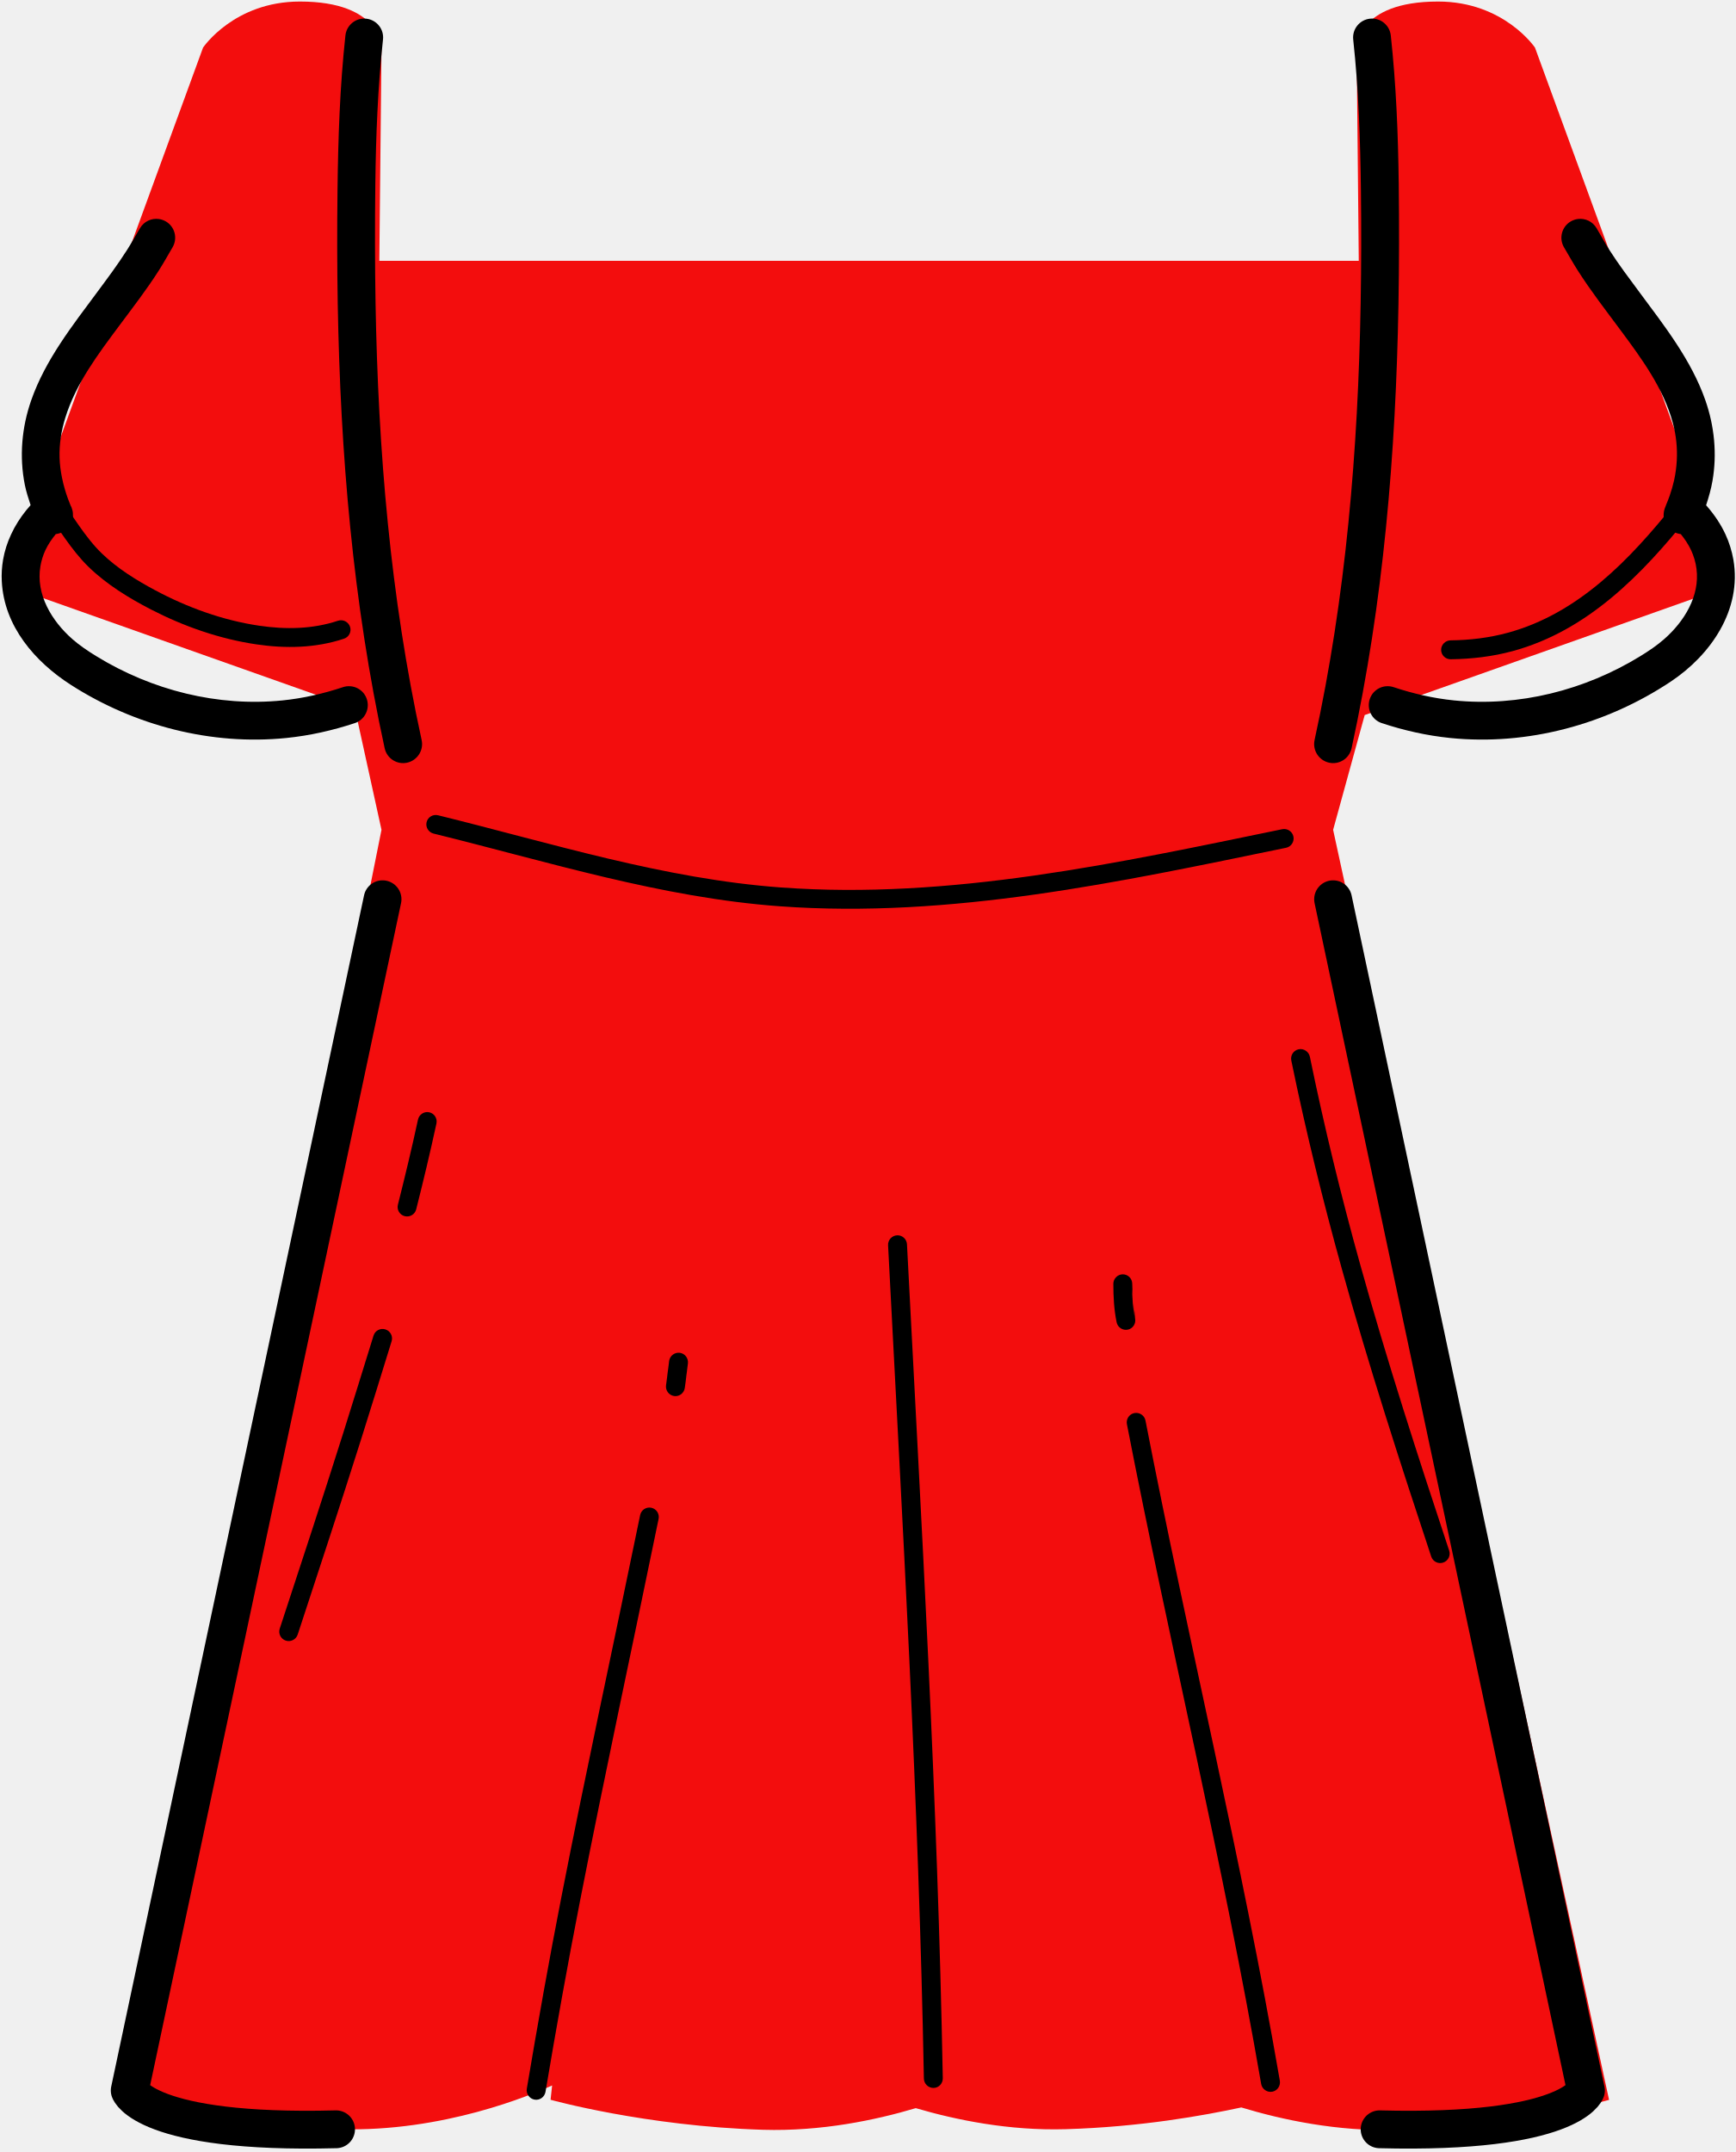
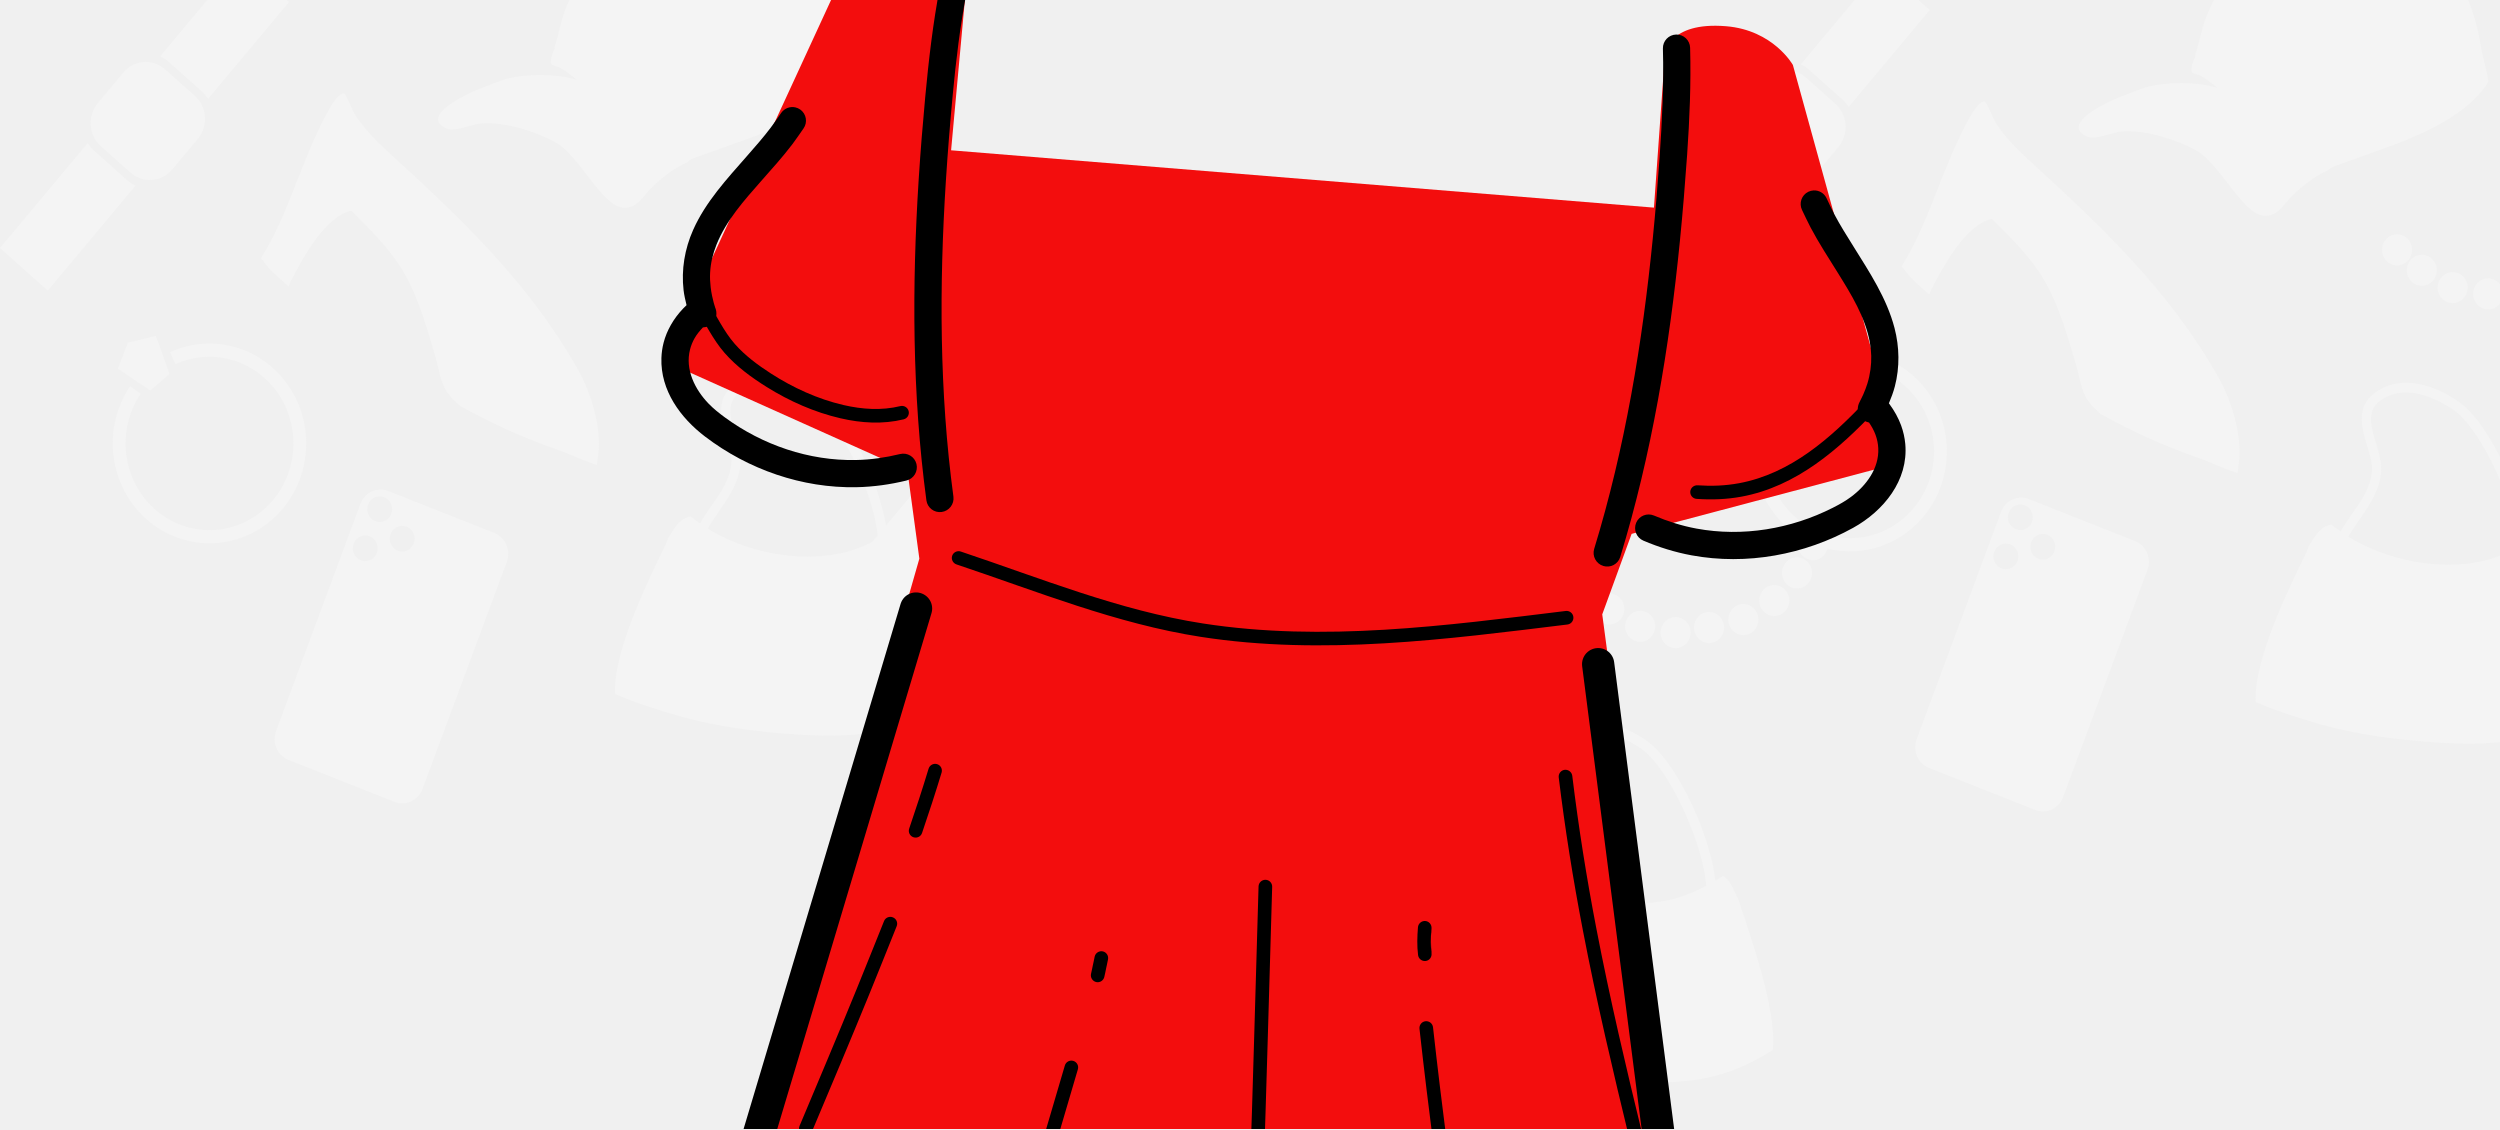
- <svg xmlns="http://www.w3.org/2000/svg" width="459" height="569" viewBox="0 0 459 569" fill="none">
-   <path d="M79.312 0.406C61.872 0.406 53.692 12.594 53.692 12.594L1.722 154.719L54.652 173.465L93.842 187.344L100.882 219.406L33.692 555.062C33.692 555.062 58.802 562.082 89.912 562.969C117.302 563.75 140.572 553.878 146.002 551.406L145.592 555.188C145.592 555.188 170.712 562.199 201.812 563.125C217.152 563.581 231.492 560.586 242.162 557.406C252.752 560.511 266.802 563.415 281.812 562.969C301.692 562.377 318.262 559.369 328.252 557.219C338.972 560.469 353.632 563.622 369.282 563.156C400.392 562.231 425.502 555.219 425.502 555.219L352.532 219.406L360.882 189.062L457.882 154.719L405.912 12.594C405.912 12.594 397.722 0.406 380.282 0.406C358.742 0.406 358.752 12.594 358.752 12.594L359.312 68.969H100.312L100.882 12.594C100.882 12.594 100.852 0.406 79.312 0.406Z" fill="#F30D0D" />
-   <path d="M299.972 373.625C298.612 373.888 297.742 375.207 298.002 376.562C309.312 434.823 323.402 492.5 333.502 551C333.732 552.361 335.052 553.297 336.412 553.062C337.772 552.828 338.672 551.517 338.442 550.156C328.342 491.622 314.232 433.889 302.912 375.594C302.642 374.238 301.322 373.362 299.972 373.625Z" fill="black" />
-   <path d="M237.222 326.625C235.842 326.696 234.772 327.871 234.842 329.25C238.632 402.675 242.962 476.071 244.312 549.594C244.342 550.974 245.492 552.088 246.882 552.062C248.262 552.037 249.342 550.881 249.312 549.5C247.962 475.922 243.632 402.481 239.842 329C239.772 327.621 238.602 326.554 237.222 326.625Z" fill="black" />
-   <path d="M172.222 398.656C170.872 398.379 169.562 399.241 169.282 400.594C162.382 434.236 155.052 467.793 148.472 501.5C145.172 518.375 142.162 535.293 139.312 552.25C139.082 553.612 140.012 554.928 141.382 555.156C142.742 555.385 144.022 554.456 144.252 553.094C147.092 536.181 150.122 519.3 153.412 502.469C159.992 468.777 167.262 435.221 174.162 401.594C174.432 400.241 173.572 398.934 172.222 398.656Z" fill="black" />
-   <path d="M115.842 215.562C114.502 215.233 113.142 216.034 112.812 217.375C112.482 218.716 113.322 220.077 114.662 220.406C144.942 227.854 174.952 237.352 206.222 239.625C251.392 242.909 296.132 233.213 340.092 224.156C341.452 223.878 342.312 222.54 342.032 221.188C341.752 219.835 340.422 218.971 339.062 219.25C295.562 228.211 251.302 237.907 206.592 234.656C175.612 232.403 145.852 222.942 115.842 215.562Z" fill="black" />
-   <path d="M96.842 4.938C94.102 4.64 91.642 6.63 91.342 9.375C89.872 22.943 89.412 36.549 89.252 50.188C89.132 60.263 89.142 70.332 89.312 80.406C90.012 119.837 93.292 159.263 101.722 197.844C102.312 200.541 104.962 202.246 107.662 201.656C110.352 201.067 112.092 198.385 111.502 195.688C103.212 157.752 99.992 118.99 99.312 80.219C99.132 69.717 99.122 59.221 99.252 48.719C99.402 35.928 99.902 23.16 101.282 10.438C101.582 7.692 99.592 5.235 96.842 4.938Z" fill="black" />
-   <path d="M362.282 4.938C359.542 5.235 357.552 7.692 357.842 10.438C359.282 23.687 359.712 36.994 359.882 50.312C360.002 60.289 359.992 70.243 359.812 80.219C359.132 118.99 355.922 157.752 347.622 195.688C347.042 198.385 348.772 201.067 351.472 201.656C354.172 202.246 356.822 200.541 357.412 197.844C365.842 159.263 369.122 119.837 369.812 80.406C370.002 69.805 370.002 59.195 369.882 48.594C369.722 35.483 369.202 22.416 367.782 9.375C367.482 6.63 365.032 4.64 362.282 4.938Z" fill="black" />
-   <path d="M101.912 351.5C100.592 351.09 99.192 351.806 98.782 353.125C96.102 361.758 93.442 370.411 90.722 379.031C85.272 396.273 79.612 413.445 73.972 430.625C73.542 431.937 74.252 433.35 75.562 433.781C76.872 434.212 78.292 433.499 78.722 432.188C84.372 414.99 90.042 397.791 95.502 380.531C98.232 371.903 100.882 363.266 103.562 354.625C103.972 353.306 103.222 351.91 101.912 351.5Z" fill="black" />
-   <path d="M343.412 277.438C342.052 277.716 341.192 279.054 341.472 280.406C345.292 298.986 349.792 317.382 354.882 335.656C361.982 361.186 370.132 386.413 378.472 411.562C378.902 412.873 380.312 413.591 381.622 413.156C382.942 412.722 383.652 411.311 383.222 410C374.912 384.928 366.772 359.796 359.692 334.344C354.632 316.18 350.172 297.874 346.382 279.406C346.102 278.054 344.762 277.159 343.412 277.438Z" fill="black" />
-   <path d="M113.502 294.094C112.152 293.804 110.822 294.681 110.532 296.031C108.912 303.571 107.102 311.054 105.222 318.531C104.882 319.87 105.692 321.225 107.032 321.562C108.372 321.9 109.732 321.089 110.062 319.75C111.962 312.216 113.772 304.659 115.412 297.062C115.702 295.713 114.852 294.384 113.502 294.094Z" fill="black" />
-   <path d="M179.752 357.688C178.382 357.514 177.112 358.505 176.942 359.875C176.732 361.471 176.782 361.265 176.752 361.469C176.752 361.469 176.602 362.556 176.532 363.094C176.462 363.631 176.282 365.256 176.342 364.719C176.552 363.106 176.333 364.7 176.123 366.312C175.953 367.682 176.942 368.951 178.312 369.125C179.682 369.299 180.922 368.307 181.092 366.938C181.302 365.338 181.292 365.547 181.312 365.344C181.312 365.344 181.572 363.181 181.502 363.719C181.572 363.181 181.792 361.587 181.722 362.125C181.512 363.738 181.702 362.113 181.912 360.5C182.082 359.13 181.122 357.862 179.752 357.688Z" fill="black" />
-   <path d="M296.912 336.938C295.532 336.944 294.402 338.088 294.412 339.469C294.422 342.912 294.582 346.251 295.282 349.625C295.562 350.977 296.902 351.844 298.252 351.562C299.602 351.28 300.442 349.945 300.162 348.594C299.772 344.004 299.932 346.113 299.782 344.031C299.692 342.769 299.972 346.548 300.002 347.812C300.012 348.066 299.922 347.312 299.882 347.062C299.832 346.817 299.782 346.559 299.752 346.312C299.582 345.092 299.482 343.888 299.442 342.656C299.422 342.14 299.342 340.58 299.412 341.094C299.712 343.594 299.412 341.098 299.412 339.438C299.402 338.057 298.292 336.931 296.912 336.938Z" fill="black" />
-   <path d="M42.002 57.906C40.072 57.646 38.092 58.53 37.032 60.312C35.892 62.236 34.792 64.209 33.592 66.094C31.162 69.921 28.422 73.576 25.722 77.219C19.072 86.189 11.982 95.177 8.252 105.844C5.742 113.025 5.072 120.721 6.562 128.188C6.932 130.018 7.512 131.789 8.092 133.562C7.692 134.027 7.272 134.498 6.942 134.906C5.362 136.862 3.992 139.002 2.942 141.281C1.942 143.425 1.212 145.671 0.812 148C0.492 149.877 0.372 151.786 0.472 153.688C1.062 165.563 9.212 174.98 18.812 181.125C35.602 191.866 55.862 197.149 75.752 195.125C81.922 194.497 87.962 193.137 93.842 191.188C96.462 190.318 97.872 187.465 97.002 184.844C96.132 182.223 93.312 180.818 90.692 181.688C85.502 183.409 80.192 184.634 74.752 185.188C57.592 186.933 40.122 182.499 25.472 173.5C23.252 172.138 21.082 170.689 19.122 168.969C13.702 164.207 9.402 157.156 10.692 149.688C10.942 148.225 11.382 146.814 12.002 145.469C12.722 143.919 13.702 142.534 14.752 141.219C14.752 141.214 14.782 141.224 14.782 141.219C15.462 141.099 16.172 140.925 16.752 140.562C17.452 140.127 18.062 139.551 18.532 138.875C18.902 138.343 19.062 137.662 19.222 137.031C19.322 136.633 19.292 136.223 19.282 135.812C19.272 135.253 19.102 134.675 18.912 134.156C18.852 134.013 18.782 133.891 18.722 133.75C18.702 133.71 18.682 133.677 18.662 133.625C18.672 133.658 18.642 133.564 18.622 133.531C18.402 132.981 18.172 132.432 17.972 131.875C17.672 131.059 17.402 130.241 17.162 129.406C16.852 128.361 16.592 127.319 16.382 126.25C16.032 124.522 15.802 122.761 15.752 121C15.642 117.448 16.212 113.892 17.252 110.5C20.062 101.379 26.002 93.553 31.622 86C35.172 81.235 38.842 76.482 42.032 71.469C43.292 69.49 44.432 67.426 45.622 65.406C47.032 63.029 46.252 59.968 43.882 58.562C43.282 58.211 42.642 57.993 42.002 57.906Z" fill="black" />
-   <path d="M417.222 57.906C416.582 57.993 415.942 58.211 415.342 58.562C412.972 59.968 412.192 63.029 413.592 65.406C414.792 67.426 415.932 69.49 417.192 71.469C420.692 76.971 424.712 82.14 428.592 87.375C434.142 94.85 439.942 102.746 442.382 111.875C443.232 115.08 443.592 118.404 443.412 121.719C443.312 123.503 443.082 125.288 442.692 127.031C442.382 128.395 441.992 129.742 441.532 131.062C441.232 131.936 440.882 132.769 440.532 133.625C440.532 133.639 440.542 133.647 440.532 133.656C440.502 133.725 440.472 133.806 440.442 133.875C440.342 134.09 440.262 134.307 440.192 134.531C440.072 134.921 439.952 135.413 439.942 135.812C439.932 136.223 439.902 136.633 440.002 137.031C440.162 137.662 440.312 138.343 440.692 138.875C441.162 139.551 441.772 140.127 442.472 140.562C443.052 140.925 443.762 141.099 444.442 141.219C444.452 141.22 444.462 141.217 444.472 141.219C445.522 142.534 446.472 143.919 447.192 145.469C447.912 147.03 448.412 148.698 448.622 150.406C449.552 157.64 445.332 164.37 440.092 168.969C438.142 170.689 435.972 172.138 433.752 173.5C419.102 182.499 401.632 186.933 384.472 185.188C379.032 184.634 373.722 183.409 368.532 181.688C365.912 180.818 363.092 182.223 362.222 184.844C361.352 187.465 362.752 190.318 365.382 191.188C371.262 193.137 377.302 194.497 383.472 195.125C403.922 197.206 424.762 191.569 441.812 180.219C452.412 173.167 460.652 161.241 458.382 148C457.972 145.671 457.272 143.425 456.282 141.281C455.042 138.603 453.372 136.135 451.442 133.906C451.352 133.804 451.252 133.698 451.162 133.594C451.852 131.494 452.462 129.365 452.842 127.188C454.092 120.031 453.362 112.694 450.972 105.844C447.242 95.177 440.152 86.189 433.502 77.219C430.802 73.576 428.032 69.921 425.592 66.094C424.392 64.209 423.322 62.236 422.192 60.312C421.132 58.53 419.152 57.646 417.222 57.906Z" fill="black" />
-   <path d="M101.162 237.763L34.302 552.737C34.302 552.737 38.382 564.299 88.872 562.996" stroke="black" stroke-width="10" stroke-miterlimit="10" stroke-linecap="round" stroke-linejoin="round" />
-   <path d="M352.521 237.763L419.391 552.737C419.391 552.737 415.302 564.299 364.822 562.996" stroke="black" stroke-width="10" stroke-miterlimit="10" stroke-linecap="round" stroke-linejoin="round" />
-   <path d="M13.812 130.375C13.182 130.292 12.482 130.454 11.942 130.875C10.842 131.716 10.662 133.28 11.502 134.375C15.482 139.551 18.752 145.367 23.472 149.938C28.222 154.54 34.092 158.14 39.942 161.156C48.642 165.641 58.112 168.944 67.812 170.375C75.582 171.521 83.482 171.364 90.972 168.875C92.282 168.439 93.002 167.029 92.562 165.719C92.132 164.409 90.692 163.689 89.382 164.125C82.632 166.371 75.522 166.468 68.532 165.438C58.912 164.019 49.522 160.611 40.972 156.031C36.002 153.372 31.012 150.279 26.942 146.344C22.402 141.96 19.292 136.283 15.472 131.312C15.052 130.765 14.452 130.458 13.812 130.375Z" fill="black" />
-   <path d="M444.382 132.438C443.742 132.508 443.122 132.805 442.692 133.344C430.992 147.962 417.352 162.251 398.692 167.312C393.742 168.654 388.712 169.251 383.592 169.312C382.212 169.329 381.082 170.463 381.092 171.844C381.112 173.224 382.242 174.329 383.622 174.312C389.162 174.244 394.642 173.609 400.002 172.156C419.762 166.796 434.192 151.967 446.592 136.469C447.462 135.391 447.302 133.831 446.222 132.969C445.682 132.537 445.012 132.367 444.382 132.438Z" fill="black" />
+ <svg xmlns="http://www.w3.org/2000/svg" width="310" height="140" viewBox="0 0 310 140" fill="none">
+   <g clip-path="url(#clip0_1280_10464)">
+     <path d="M42.671 11.613C41.638 11.265 39.516 16.078 39.149 16.87C36.863 21.795 35.265 27.437 32.368 32.002C32.901 32.725 33.212 33.115 33.583 33.494C34.252 34.178 34.997 34.84 35.787 35.524C35.856 35.35 35.979 35.012 36.033 34.909C37.527 32.059 40.203 26.958 43.541 26.123C45.95 28.52 48.401 30.874 50.128 33.877C51.93 37.011 53.004 40.872 54.028 44.36C54.425 45.715 54.599 47.324 55.374 48.525C55.794 49.175 56.401 49.775 57.063 50.349C61.017 52.528 64.921 54.306 68.921 55.688C69.588 55.918 70.106 56.127 71.263 56.611C71.373 56.657 71.426 56.68 71.487 56.706C72.543 57.147 73.322 57.439 74.005 57.652C74.027 57.484 74.066 57.155 74.079 57.089C74.785 53.613 73.397 48.912 71.703 45.893C65.621 35.056 57.144 27.076 48.146 18.857C46.624 17.468 45.114 15.916 43.983 14.166C43.767 13.832 42.95 11.707 42.671 11.613Z" fill="#F4F4F4" />
+     <path d="M86.664 -10C83.011 -9.944 79.197 -8.877 76.12 -6.898C73.09 -4.947 70.685 -0.98 69.669 2.497C69.382 3.483 69.128 4.739 68.746 5.913C68.769 5.915 68.792 5.919 68.815 5.921C68.501 6.628 68.18 7.409 68.341 7.905C68.415 8.13 69.077 8.233 69.255 8.313C70.026 8.657 70.791 9.315 71.472 9.838C71.501 9.861 71.518 9.896 71.546 9.919C69.065 9.116 65.29 9.104 62.674 9.814C61.432 10.234 60.218 10.714 59.016 11.197C56.397 12.346 52.509 14.55 55.265 15.888C56.403 16.44 58.488 15.386 59.665 15.303C62.605 15.096 66.277 16.242 68.855 17.629C71.774 19.2 74.605 25.525 77.27 25.753C79.044 25.905 79.778 24.218 80.961 23.107C82.391 21.764 83.706 20.787 85.215 20.128C85.379 19.955 85.575 19.807 85.809 19.715C85.836 19.704 85.832 19.695 85.859 19.684C87.13 19.186 92.308 17.378 93.465 16.939C99.263 14.739 102.995 12.405 105.112 9.2C105.008 7.78 104.436 6.331 104.232 4.959C103.712 1.458 102.487 -2.146 100.365 -5C99.76 -5.553 98.969 -6.343 98.398 -6.774C97.165 -7.702 95.68 -8.235 93.091 -8.804C92.828 -8.862 91.035 -9.248 90.614 -9.346C89.23 -9.668 87.943 -9.846 86.664 -10Z" fill="#F4F4F4" />
+     <path d="M93.459 28.086C92.446 28.28 91.776 29.289 91.965 30.335C92.152 31.381 93.13 32.072 94.143 31.878C95.156 31.683 95.819 30.676 95.63 29.63C95.442 28.584 94.472 27.891 93.459 28.086ZM121.783 22.642C120.77 22.836 120.1 23.845 120.288 24.891C120.477 25.937 121.454 26.628 122.468 26.434C123.48 26.239 124.143 25.232 123.955 24.186C123.767 23.14 122.796 22.447 121.783 22.642ZM96.522 30.618C95.508 30.813 94.846 31.82 95.034 32.866C95.222 33.912 96.192 34.605 97.205 34.41C98.219 34.215 98.889 33.207 98.7 32.161C98.511 31.115 97.535 30.423 96.522 30.618ZM119.802 26.143C118.788 26.338 118.118 27.347 118.307 28.393C118.496 29.438 119.472 30.13 120.485 29.936C121.499 29.741 122.169 28.732 121.98 27.686C121.791 26.641 120.815 25.949 119.802 26.143ZM100.351 32.773C99.338 32.967 98.666 33.969 98.855 35.014C99.044 36.06 100.021 36.752 101.034 36.557C102.047 36.363 102.718 35.354 102.529 34.308C102.34 33.263 101.364 32.578 100.351 32.773ZM116.98 29.576C115.966 29.771 115.302 30.771 115.491 31.817C115.679 32.863 116.649 33.556 117.662 33.361C118.676 33.167 119.346 32.158 119.157 31.112C118.968 30.066 117.993 29.382 116.98 29.576ZM104.745 33.548C103.733 33.743 103.069 34.75 103.258 35.796C103.446 36.841 104.417 37.535 105.429 37.34C106.442 37.145 107.113 36.137 106.924 35.091C106.736 34.045 105.759 33.353 104.745 33.548ZM113.15 31.932C112.137 32.127 111.466 33.136 111.655 34.182C111.844 35.227 112.821 35.919 113.834 35.725C114.847 35.53 115.511 34.523 115.322 33.477C115.133 32.431 114.163 31.738 113.15 31.932ZM108.886 32.916C107.873 33.11 107.21 34.117 107.399 35.163C107.587 36.209 108.557 36.902 109.57 36.708C110.583 36.513 111.253 35.504 111.064 34.459C110.876 33.413 109.899 32.721 108.886 32.916Z" fill="#F4F4F4" />
+     <path d="M95.686 46.498C94.55 46.387 93.408 46.51 92.322 46.973C91.945 47.134 91.579 47.335 91.239 47.568C90.882 47.811 90.549 48.089 90.269 48.425C89.231 49.67 89.297 51.228 89.655 52.735C89.858 53.585 90.142 54.412 90.377 55.253C90.543 55.848 90.686 56.469 90.695 57.091C90.702 57.498 90.636 57.907 90.548 58.302C90.164 60.026 89.091 61.479 88.103 62.883C87.64 63.541 87.198 64.206 86.807 64.901C86.409 64.621 85.999 64.349 85.633 64.044C84.666 64.224 84.07 64.773 83.287 66.013C83.199 66.153 83.049 66.403 82.853 66.727C82.759 66.967 82.632 67.331 82.557 67.486C80.817 71.081 75.962 80.689 76.275 86.045C76.368 86.087 76.45 86.131 76.545 86.172C78.198 86.891 79.6 87.371 82.69 88.337C87.188 89.743 91.609 90.504 97.267 90.963C106.437 91.706 111.208 90.936 117.143 87.193C117.692 82.076 114.085 72.371 112.902 68.613C112.644 68.064 112.316 67.361 112.178 67.095C111.783 66.335 111.426 65.877 110.957 65.622C110.641 65.828 110.332 66.008 110.018 66.196C109.918 65.339 109.764 64.487 109.564 63.651C109.11 61.766 108.474 59.928 107.722 58.15C106.974 56.379 106.102 54.657 105.084 53.034C103.999 51.303 102.747 49.62 101.027 48.525C99.454 47.524 97.579 46.684 95.686 46.498ZM95.244 47.674C97.19 47.779 99.173 48.735 100.746 49.786C101.418 50.234 101.99 50.853 102.506 51.476C103.085 52.177 103.603 52.924 104.086 53.697C105.066 55.266 105.899 56.937 106.621 58.646C107.377 60.437 108.022 62.288 108.458 64.191C108.657 65.062 108.806 65.949 108.88 66.842C107.35 67.657 105.835 68.26 104.278 68.6C98.993 69.753 92.523 68.495 87.76 65.556C88.258 64.667 88.855 63.827 89.438 62.988C90.531 61.414 91.57 59.739 91.796 57.771C92.024 55.788 91.056 53.957 90.683 52.061C90.489 51.075 90.472 50.006 91.145 49.203C91.357 48.952 91.608 48.751 91.877 48.568C92.924 47.858 94.076 47.612 95.244 47.674Z" fill="#F4F4F4" />
+     <path d="M48.148 60.885C46.765 60.338 45.217 61.057 44.687 62.484L34.231 90.655C33.701 92.082 34.388 93.685 35.77 94.232L48.928 99.437C50.312 99.983 51.859 99.264 52.389 97.837L62.846 69.666C63.376 68.239 62.69 66.636 61.307 66.09L48.148 60.885ZM47.636 61.654C48.432 61.969 48.835 62.885 48.529 63.707C48.224 64.529 47.329 64.941 46.533 64.626C45.736 64.311 45.345 63.39 45.649 62.568C45.954 61.746 46.84 61.339 47.636 61.654ZM50.425 65.312C51.222 65.626 51.614 66.548 51.309 67.37C51.004 68.191 50.115 68.607 49.319 68.292C48.524 67.977 48.123 67.053 48.429 66.231C48.734 65.409 49.63 64.997 50.425 65.312ZM45.837 66.501C46.633 66.816 47.033 67.74 46.727 68.562C46.422 69.384 45.53 69.788 44.734 69.473C43.938 69.158 43.542 68.245 43.847 67.423C44.153 66.601 45.041 66.186 45.837 66.501Z" fill="#F4F4F4" />
+     <path d="M29.911 -5.04L19.867 6.975C20.203 7.14 20.533 7.333 20.828 7.596L25.06 11.364C25.355 11.627 25.59 11.942 25.799 12.261L35.843 0.246L29.911 -5.04ZM17.111 7.814C16.426 8.006 15.786 8.404 15.287 9.001L12.135 12.776C10.806 14.367 10.976 16.768 12.517 18.14L16.176 21.401C17.718 22.773 20.041 22.59 21.371 21L24.525 17.231C25.854 15.641 25.683 13.239 24.143 11.867L20.483 8.606C19.52 7.749 18.253 7.494 17.111 7.814ZM10.863 17.753L0 30.752L5.93 36.032L16.792 23.032C16.456 22.867 16.132 22.665 15.836 22.402L11.605 18.634C11.309 18.371 11.071 18.072 10.863 17.753Z" fill="#F4F4F4" />
+     <path d="M15.864 42.495L14.616 45.714L18.636 48.425L21.026 46.364L19.324 41.653L15.864 42.495ZM16.139 47.894C13.062 52.439 13.276 58.608 16.77 62.925C21.018 68.173 28.584 68.872 33.667 64.487C38.751 60.102 39.428 52.292 35.18 47.045C31.721 42.771 25.959 41.437 21.103 43.669L21.747 45.16C25.962 43.224 30.961 44.385 33.963 48.094C37.65 52.648 37.062 59.425 32.651 63.231C28.239 67.037 21.673 66.43 17.987 61.876C14.954 58.129 14.77 52.771 17.44 48.828L16.139 47.894Z" fill="#F4F4F4" />
+     <path d="M246.109 12.613C245.075 12.265 242.954 17.078 242.586 17.87C240.3 22.795 238.703 28.437 235.805 33.002C236.339 33.725 236.649 34.115 237.02 34.494C237.689 35.178 238.434 35.84 239.225 36.524C239.294 36.35 239.417 36.012 239.471 35.909C240.965 33.059 243.64 27.958 246.979 27.123C249.388 29.52 251.839 31.874 253.565 34.877C255.367 38.011 256.441 41.872 257.465 45.36C257.863 46.715 258.036 48.324 258.812 49.525C259.231 50.175 259.839 50.775 260.501 51.349C264.454 53.528 268.358 55.306 272.359 56.688C273.026 56.918 273.544 57.127 274.7 57.611C274.811 57.657 274.863 57.68 274.924 57.706C275.98 58.147 276.759 58.439 277.443 58.652C277.464 58.484 277.503 58.155 277.517 58.089C278.223 54.613 276.835 49.912 275.14 46.893C269.058 36.056 260.581 28.076 251.583 19.857C250.061 18.468 248.551 16.916 247.42 15.166C247.204 14.832 246.388 12.707 246.109 12.613Z" fill="#F4F4F4" />
+     <path d="M290.102 -9C286.449 -8.944 282.635 -7.877 279.558 -5.898C276.528 -3.947 274.122 0.02 273.107 3.497C272.819 4.483 272.565 5.739 272.184 6.913C272.207 6.915 272.229 6.919 272.253 6.921C271.939 7.628 271.617 8.409 271.779 8.905C271.852 9.13 272.514 9.233 272.692 9.313C273.463 9.657 274.229 10.315 274.91 10.838C274.939 10.861 274.955 10.896 274.983 10.919C272.502 10.116 268.727 10.104 266.112 10.814C264.87 11.234 263.656 11.714 262.454 12.197C259.834 13.346 255.947 15.55 258.703 16.888C259.84 17.44 261.926 16.386 263.103 16.303C266.043 16.096 269.714 17.242 272.292 18.629C275.211 20.2 278.043 26.525 280.708 26.753C282.482 26.905 283.216 25.218 284.399 24.107C285.829 22.764 287.143 21.787 288.653 21.128C288.816 20.955 289.013 20.807 289.246 20.715C289.273 20.704 289.27 20.695 289.297 20.684C290.568 20.186 295.746 18.378 296.902 17.939C302.7 15.739 306.433 13.405 308.55 10.2C308.445 8.78 307.873 7.331 307.669 5.959C307.15 2.458 305.924 -1.146 303.803 -4C303.197 -4.553 302.407 -5.343 301.835 -5.774C300.602 -6.702 299.117 -7.235 296.528 -7.804C296.265 -7.862 294.473 -8.248 294.051 -8.346C292.667 -8.668 291.381 -8.846 290.102 -9Z" fill="#F4F4F4" />
+     <path d="M296.897 29.086C295.883 29.28 295.213 30.289 295.402 31.335C295.59 32.381 296.567 33.072 297.581 32.878C298.594 32.683 299.257 31.676 299.068 30.63C298.88 29.584 297.909 28.891 296.897 29.086ZM325.22 23.642C324.208 23.836 323.537 24.845 323.725 25.891C323.914 26.937 324.892 27.628 325.905 27.434C326.917 27.239 327.581 26.232 327.392 25.186C327.204 24.14 326.233 23.447 325.22 23.642ZM299.959 31.618C298.946 31.813 298.283 32.82 298.471 33.866C298.66 34.912 299.63 35.605 300.643 35.41C301.656 35.215 302.327 34.207 302.138 33.161C301.949 32.115 300.972 31.423 299.959 31.618ZM323.239 27.143C322.226 27.338 321.555 28.347 321.744 29.393C321.933 30.438 322.91 31.13 323.923 30.936C324.936 30.741 325.607 29.732 325.418 28.686C325.229 27.641 324.252 26.949 323.239 27.143ZM303.788 33.773C302.775 33.967 302.104 34.969 302.293 36.014C302.482 37.06 303.458 37.752 304.471 37.557C305.485 37.363 306.155 36.354 305.966 35.308C305.777 34.263 304.802 33.578 303.788 33.773ZM320.417 30.576C319.404 30.771 318.739 31.771 318.928 32.817C319.117 33.863 320.087 34.556 321.1 34.361C322.113 34.167 322.784 33.158 322.595 32.112C322.406 31.066 321.43 30.382 320.417 30.576ZM308.183 34.548C307.17 34.743 306.507 35.75 306.696 36.796C306.884 37.841 307.854 38.535 308.867 38.34C309.88 38.145 310.55 37.137 310.361 36.091C310.173 35.045 309.196 34.353 308.183 34.548ZM316.588 32.932C315.574 33.127 314.904 34.136 315.093 35.182C315.282 36.227 316.258 36.919 317.272 36.725C318.285 36.53 318.948 35.523 318.76 34.477C318.571 33.431 317.601 32.738 316.588 32.932ZM312.323 33.916C311.311 34.11 310.647 35.117 310.836 36.163C311.024 37.209 311.995 37.902 313.007 37.708C314.02 37.513 314.691 36.504 314.502 35.459C314.314 34.413 313.336 33.721 312.323 33.916Z" fill="#F4F4F4" />
+     <path d="M299.124 47.498C297.988 47.387 296.846 47.51 295.76 47.973C295.383 48.134 295.017 48.335 294.676 48.568C294.319 48.811 293.987 49.089 293.707 49.425C292.668 50.67 292.734 52.228 293.093 53.735C293.295 54.585 293.58 55.412 293.814 56.253C293.98 56.848 294.123 57.469 294.133 58.091C294.14 58.498 294.074 58.907 293.986 59.302C293.601 61.026 292.529 62.479 291.541 63.883C291.078 64.541 290.636 65.206 290.244 65.901C289.846 65.621 289.437 65.349 289.07 65.044C288.104 65.224 287.508 65.773 286.725 67.013C286.637 67.153 286.487 67.403 286.291 67.727C286.196 67.967 286.069 68.331 285.995 68.486C284.255 72.081 279.399 81.689 279.712 87.045C279.805 87.087 279.888 87.131 279.982 87.172C281.635 87.891 283.037 88.371 286.127 89.337C290.625 90.743 295.047 91.504 300.704 91.963C309.874 92.706 314.645 91.936 320.581 88.193C321.129 83.076 317.523 73.371 316.34 69.613C316.081 69.064 315.754 68.361 315.615 68.095C315.221 67.335 314.863 66.877 314.394 66.622C314.079 66.828 313.77 67.008 313.456 67.196C313.356 66.339 313.202 65.487 313.001 64.651C312.548 62.766 311.912 60.928 311.16 59.15C310.412 57.379 309.539 55.657 308.522 54.034C307.437 52.303 306.184 50.62 304.465 49.525C302.891 48.524 301.016 47.684 299.124 47.498ZM298.681 48.674C300.628 48.779 302.611 49.735 304.184 50.786C304.855 51.234 305.428 51.853 305.943 52.476C306.522 53.177 307.041 53.924 307.523 54.697C308.503 56.266 309.337 57.937 310.058 59.646C310.815 61.437 311.459 63.288 311.895 65.191C312.095 66.062 312.244 66.949 312.317 67.842C310.788 68.657 309.273 69.26 307.716 69.6C302.43 70.753 295.96 69.495 291.198 66.556C291.696 65.667 292.292 64.827 292.876 63.988C293.968 62.414 295.008 60.739 295.234 58.771C295.461 56.788 294.493 54.957 294.12 53.061C293.927 52.075 293.909 51.006 294.583 50.203C294.795 49.952 295.046 49.751 295.315 49.568C296.361 48.858 297.514 48.612 298.681 48.674Z" fill="#F4F4F4" />
+     <path d="M251.585 61.885C250.203 61.338 248.655 62.057 248.125 63.484L237.668 91.655C237.138 93.082 237.825 94.685 239.207 95.232L252.366 100.437C253.749 100.983 255.296 100.264 255.826 98.837L266.283 70.666C266.813 69.239 266.127 67.636 264.745 67.09L251.585 61.885ZM251.074 62.654C251.869 62.969 252.272 63.885 251.967 64.707C251.662 65.529 250.767 65.941 249.97 65.626C249.174 65.311 248.783 64.39 249.087 63.568C249.392 62.746 250.277 62.339 251.074 62.654ZM253.863 66.312C254.659 66.626 255.051 67.548 254.746 68.37C254.441 69.191 253.553 69.607 252.756 69.292C251.961 68.977 251.561 68.053 251.866 67.231C252.171 66.409 253.067 65.997 253.863 66.312ZM249.275 67.501C250.07 67.816 250.47 68.74 250.165 69.562C249.86 70.384 248.968 70.788 248.171 70.473C247.375 70.158 246.98 69.245 247.285 68.423C247.59 67.601 248.478 67.186 249.275 67.501Z" fill="#F4F4F4" />
+     <path d="M233.349 -4.04L223.305 7.975C223.641 8.14 223.97 8.333 224.266 8.596L228.497 12.364C228.793 12.627 229.028 12.942 229.236 13.261L239.28 1.246L233.349 -4.04ZM220.549 8.814C219.864 9.006 219.223 9.404 218.724 10.001L215.572 13.776C214.243 15.367 214.413 17.768 215.955 19.14L219.614 22.401C221.155 23.773 223.479 23.59 224.808 22L227.962 18.231C229.291 16.641 229.121 14.239 227.581 12.867L223.921 9.606C222.958 8.749 221.691 8.494 220.549 8.814ZM214.3 18.753L203.438 31.752L209.367 37.032L220.23 24.032C219.894 23.867 219.569 23.665 219.274 23.402L215.042 19.634C214.747 19.371 214.508 19.072 214.3 18.753Z" fill="#F4F4F4" />
+     <path d="M219.302 43.495L218.053 46.714L222.073 49.425L224.463 47.364L222.761 42.653L219.302 43.495ZM219.577 48.894C216.499 53.439 216.713 59.608 220.207 63.925C224.455 69.173 232.021 69.872 237.104 65.487C242.188 61.102 242.866 53.292 238.618 48.045C235.158 43.771 229.397 42.437 224.541 44.669L225.185 46.16C229.399 44.224 234.399 45.385 237.401 49.094C241.088 53.648 240.5 60.425 236.088 64.231C231.676 68.037 225.11 67.43 221.424 62.876C218.391 59.129 218.207 53.771 220.878 49.828L219.577 48.894Z" fill="#F4F4F4" />
+     <path d="M145.359 54.613C144.325 54.265 142.204 59.078 141.836 59.87C139.55 64.795 137.953 70.437 135.055 75.002C135.589 75.725 135.899 76.115 136.27 76.494C136.939 77.178 137.684 77.84 138.475 78.524C138.544 78.35 138.667 78.012 138.721 77.909C140.215 75.059 142.89 69.958 146.229 69.123C148.638 71.52 151.089 73.874 152.815 76.877C154.617 80.011 155.691 83.872 156.715 87.36C157.113 88.715 157.286 90.324 158.062 91.525C158.481 92.175 159.089 92.775 159.751 93.349C163.704 95.528 167.608 97.306 171.609 98.688C172.276 98.918 172.794 99.127 173.95 99.611C174.061 99.657 174.113 99.68 174.174 99.706C175.23 100.147 176.009 100.439 176.693 100.652C176.714 100.484 176.753 100.155 176.767 100.089C177.473 96.613 176.085 91.912 174.39 88.893C168.308 78.056 159.831 70.076 150.833 61.857C149.311 60.468 147.801 58.916 146.67 57.166C146.454 56.832 145.638 54.707 145.359 54.613Z" fill="#F4F4F4" />
+     <path d="M189.352 33C185.699 33.056 181.885 34.123 178.808 36.102C175.778 38.053 173.372 42.02 172.357 45.497C172.069 46.483 171.815 47.739 171.434 48.913C171.457 48.915 171.479 48.919 171.503 48.921C171.189 49.628 170.867 50.409 171.029 50.905C171.102 51.13 171.764 51.233 171.942 51.313C172.713 51.657 173.479 52.315 174.16 52.838C174.189 52.861 174.205 52.896 174.233 52.919C171.752 52.116 167.977 52.104 165.362 52.814C164.12 53.234 162.906 53.714 161.704 54.197C159.084 55.346 155.197 57.55 157.953 58.888C159.09 59.44 161.176 58.386 162.353 58.303C165.293 58.096 168.964 59.242 171.542 60.629C174.461 62.2 177.293 68.525 179.958 68.753C181.732 68.905 182.466 67.218 183.649 66.107C185.079 64.764 186.393 63.787 187.903 63.128C188.066 62.955 188.263 62.807 188.496 62.715C188.523 62.704 188.52 62.695 188.547 62.684C189.818 62.186 194.996 60.378 196.152 59.939C201.95 57.739 205.683 55.405 207.8 52.2C207.695 50.78 207.123 49.331 206.919 47.959C206.4 44.458 205.174 40.854 203.053 38C202.447 37.447 201.657 36.657 201.085 36.226C199.852 35.298 198.367 34.765 195.778 34.196C195.515 34.138 193.723 33.752 193.301 33.654C191.917 33.332 190.631 33.154 189.352 33Z" fill="#F4F4F4" />
+     <path d="M196.147 71.086C195.133 71.28 194.463 72.289 194.652 73.335C194.84 74.381 195.817 75.072 196.831 74.878C197.844 74.683 198.507 73.676 198.318 72.63C198.13 71.584 197.159 70.891 196.147 71.086ZM224.47 65.642C223.458 65.836 222.787 66.845 222.975 67.891C223.164 68.937 224.142 69.628 225.155 69.434C226.167 69.239 226.831 68.232 226.642 67.186C226.454 66.14 225.483 65.447 224.47 65.642ZM199.209 73.618C198.196 73.813 197.533 74.82 197.721 75.866C197.91 76.912 198.88 77.605 199.893 77.41C200.906 77.215 201.577 76.207 201.388 75.161C201.199 74.115 200.222 73.423 199.209 73.618ZM222.489 69.143C221.476 69.338 220.805 70.347 220.994 71.393C221.183 72.438 222.16 73.13 223.173 72.936C224.186 72.741 224.857 71.732 224.668 70.686C224.479 69.641 223.502 68.949 222.489 69.143ZM203.038 75.773C202.025 75.967 201.354 76.969 201.543 78.014C201.732 79.06 202.708 79.752 203.721 79.557C204.735 79.363 205.405 78.354 205.216 77.308C205.027 76.263 204.052 75.578 203.038 75.773ZM219.667 72.576C218.654 72.771 217.989 73.771 218.178 74.817C218.367 75.863 219.337 76.556 220.35 76.361C221.363 76.167 222.034 75.158 221.845 74.112C221.656 73.066 220.68 72.382 219.667 72.576ZM207.433 76.548C206.42 76.743 205.757 77.75 205.946 78.796C206.134 79.841 207.104 80.535 208.117 80.34C209.13 80.145 209.8 79.137 209.611 78.091C209.423 77.045 208.446 76.353 207.433 76.548ZM215.838 74.932C214.824 75.127 214.154 76.136 214.343 77.182C214.532 78.227 215.508 78.919 216.522 78.725C217.535 78.53 218.198 77.523 218.01 76.477C217.821 75.431 216.851 74.738 215.838 74.932ZM211.573 75.916C210.561 76.11 209.897 77.117 210.086 78.163C210.274 79.209 211.245 79.902 212.257 79.708C213.27 79.513 213.941 78.504 213.752 77.459C213.564 76.413 212.586 75.721 211.573 75.916Z" fill="#F4F4F4" />
+     <path d="M198.374 89.498C197.238 89.387 196.096 89.51 195.01 89.973C194.633 90.134 194.267 90.335 193.926 90.568C193.569 90.811 193.237 91.089 192.957 91.425C191.918 92.67 191.984 94.228 192.343 95.735C192.545 96.585 192.83 97.412 193.064 98.253C193.23 98.848 193.373 99.469 193.383 100.091C193.39 100.498 193.324 100.907 193.236 101.302C192.851 103.026 191.779 104.479 190.791 105.883C190.328 106.541 189.886 107.206 189.494 107.901C189.096 107.621 188.687 107.349 188.32 107.044C187.354 107.224 186.758 107.773 185.975 109.013C185.887 109.153 185.737 109.403 185.541 109.727C185.446 109.967 185.319 110.331 185.245 110.486C183.505 114.081 178.649 123.689 178.962 129.045C179.055 129.087 179.138 129.131 179.232 129.172C180.885 129.891 182.287 130.371 185.377 131.337C189.875 132.743 194.297 133.504 199.954 133.963C209.124 134.706 213.895 133.936 219.831 130.193C220.379 125.076 216.773 115.371 215.59 111.613C215.331 111.064 215.004 110.361 214.865 110.095C214.471 109.335 214.113 108.877 213.644 108.622C213.329 108.828 213.02 109.008 212.706 109.196C212.606 108.339 212.452 107.487 212.251 106.651C211.798 104.766 211.162 102.928 210.41 101.15C209.662 99.379 208.789 97.657 207.772 96.034C206.687 94.303 205.434 92.62 203.715 91.525C202.141 90.524 200.266 89.684 198.374 89.498ZM197.931 90.674C199.878 90.779 201.861 91.735 203.434 92.786C204.105 93.234 204.678 93.853 205.193 94.476C205.772 95.177 206.291 95.924 206.773 96.697C207.753 98.266 208.587 99.937 209.308 101.646C210.065 103.437 210.709 105.288 211.145 107.191C211.345 108.062 211.494 108.949 211.567 109.842C210.038 110.657 208.523 111.26 206.966 111.6C201.68 112.753 195.21 111.495 190.448 108.556C190.946 107.667 191.542 106.827 192.126 105.988C193.218 104.414 194.258 102.739 194.484 100.771C194.711 98.788 193.743 96.957 193.37 95.061C193.177 94.075 193.159 93.006 193.833 92.203C194.045 91.952 194.296 91.751 194.565 91.568C195.611 90.858 196.764 90.612 197.931 90.674Z" fill="#F4F4F4" />
+     <path d="M150.835 103.885C149.453 103.338 147.905 104.057 147.375 105.484L136.918 133.655C136.388 135.082 137.075 136.685 138.457 137.232L151.616 142.437C152.999 142.983 154.546 142.264 155.076 140.837L165.533 112.666C166.063 111.239 165.377 109.636 163.995 109.09L150.835 103.885ZM150.324 104.654C151.119 104.969 151.522 105.885 151.217 106.707C150.912 107.529 150.017 107.941 149.22 107.626C148.424 107.311 148.033 106.39 148.337 105.568C148.642 104.746 149.527 104.339 150.324 104.654ZM153.113 108.312C153.909 108.626 154.301 109.548 153.996 110.37C153.691 111.191 152.803 111.607 152.006 111.292C151.211 110.977 150.811 110.053 151.116 109.231C151.421 108.409 152.317 107.997 153.113 108.312ZM148.525 109.501C149.32 109.816 149.72 110.74 149.415 111.562C149.11 112.384 148.218 112.788 147.421 112.473C146.625 112.158 146.23 111.245 146.535 110.423C146.84 109.601 147.728 109.186 148.525 109.501Z" fill="#F4F4F4" />
+     <path d="M132.599 37.96L122.555 49.975C122.891 50.14 123.22 50.333 123.516 50.596L127.747 54.364C128.043 54.627 128.278 54.942 128.486 55.261L138.53 43.246L132.599 37.96ZM119.799 50.814C119.114 51.006 118.473 51.404 117.974 52.001L114.822 55.776C113.493 57.367 113.663 59.768 115.205 61.14L118.864 64.401C120.405 65.773 122.729 65.59 124.058 64L127.212 60.231C128.541 58.641 128.371 56.239 126.831 54.867L123.171 51.606C122.208 50.749 120.941 50.494 119.799 50.814ZM113.55 60.753L102.688 73.752L108.617 79.032L119.48 66.032C119.144 65.867 118.819 65.665 118.524 65.402L114.292 61.634C113.997 61.371 113.758 61.072 113.55 60.753Z" fill="#F4F4F4" />
+     <path d="M118.552 85.495L117.303 88.714L121.323 91.425L123.713 89.364L122.011 84.653L118.552 85.495ZM118.827 90.894C115.749 95.439 115.963 101.608 119.457 105.925C123.705 111.173 131.271 111.872 136.354 107.487C141.438 103.102 142.116 95.292 137.868 90.045C134.408 85.771 128.647 84.437 123.791 86.669L124.435 88.16C128.649 86.224 133.649 87.385 136.651 91.094C140.338 95.648 139.75 102.425 135.338 106.231C130.926 110.037 124.36 109.43 120.674 104.876C117.641 101.129 117.457 95.771 120.128 91.828L118.827 90.894Z" fill="#F4F4F4" />
+     <path d="M112.752 -5.011C106.883 -5.49 103.796 -1.613 103.796 -1.613L82.407 44.785L99.703 52.546L112.51 58.292L113.999 69.274L82.176 180.377C82.176 180.377 90.433 183.428 100.877 184.581C110.072 185.595 118.173 182.912 120.068 182.229L119.826 183.491C119.826 183.491 128.087 186.539 138.526 187.705C143.676 188.279 148.583 187.665 152.261 186.888C155.739 188.223 160.387 189.586 165.45 189.848C172.156 190.195 177.814 189.637 181.235 189.188C184.753 190.576 189.6 192.039 194.879 192.312C205.372 192.855 214.014 191.184 214.014 191.184L198.678 76.182L202.321 66.2L235.903 57.306L222.317 8.055C222.317 8.055 219.896 3.729 214.027 3.251C206.779 2.659 206.448 6.761 206.448 6.761L205.089 25.746L117.936 18.637L119.675 -0.318C119.675 -0.318 120 -4.42 112.752 -5.011Z" fill="#F30D0D" />
+     <path d="M176.759 126.633C176.294 126.684 175.965 127.104 176.016 127.567C178.222 147.482 181.38 167.277 183.173 187.239C183.213 187.704 183.631 188.055 184.096 188.013C184.56 187.972 184.898 187.555 184.858 187.091C183.067 167.117 179.903 147.303 177.694 127.376C177.641 126.913 177.221 126.582 176.759 126.633Z" fill="black" />
+     <path d="M156.934 109.095C156.467 109.081 156.075 109.447 156.061 109.913C155.321 134.725 154.763 159.541 153.199 184.318C153.171 184.783 153.528 185.19 153.996 185.219C154.461 185.249 154.856 184.889 154.884 184.424C156.45 159.628 157.008 134.797 157.75 109.966C157.764 109.501 157.4 109.109 156.934 109.095Z" fill="black" />
+     <path d="M133.084 131.549C132.638 131.419 132.173 131.673 132.042 132.121C128.797 143.252 125.409 154.342 122.27 165.504C120.696 171.092 119.219 176.702 117.794 182.33C117.679 182.782 117.956 183.25 118.411 183.364C118.862 183.479 119.319 183.201 119.433 182.749C120.853 177.136 122.336 171.539 123.905 165.966C127.044 154.809 130.412 143.717 133.657 132.591C133.785 132.143 133.531 131.68 133.084 131.549Z" fill="black" />
+     <path d="M119.138 68.391C118.697 68.244 118.217 68.476 118.069 68.918C117.921 69.36 118.166 69.841 118.608 69.989C128.593 73.326 138.431 77.346 148.89 78.969C164 81.314 179.321 79.28 194.362 77.439C194.827 77.382 195.153 76.956 195.096 76.493C195.039 76.03 194.615 75.703 194.15 75.76C179.266 77.581 164.107 79.629 149.151 77.307C138.789 75.699 129.034 71.698 119.138 68.391Z" fill="black" />
+     <path d="M118.527 -3.005C117.613 -3.18 116.73 -2.578 116.554 -1.662C115.687 2.863 115.159 7.428 114.73 12.014C114.413 15.401 114.14 18.789 113.921 22.184C113.074 35.471 113.096 48.828 114.873 62.042C114.998 62.965 115.843 63.612 116.768 63.487C117.689 63.363 118.348 62.508 118.224 61.585C116.475 48.592 116.456 35.46 117.291 22.395C117.519 18.856 117.804 15.324 118.136 11.794C118.537 7.494 119.056 3.211 119.87 -1.032C120.046 -1.948 119.444 -2.829 118.527 -3.005Z" fill="black" />
+     <path d="M207.846 4.282C206.916 4.307 206.179 5.079 206.201 6.01C206.322 10.508 206.101 14.998 205.793 19.484C205.559 22.845 205.283 26.194 204.948 29.546C203.655 42.573 201.511 55.529 197.677 68.066C197.408 68.958 197.916 69.908 198.809 70.18C199.701 70.453 200.639 69.952 200.912 69.06C204.808 56.309 206.994 43.133 208.308 29.883C208.663 26.321 208.954 22.751 209.205 19.18C209.511 14.764 209.695 10.353 209.575 5.926C209.549 4.994 208.779 4.257 207.846 4.282Z" fill="black" />
+     <path d="M110.72 113.752C110.287 113.577 109.796 113.78 109.622 114.212C108.483 117.044 107.35 119.883 106.198 122.709C103.891 128.361 101.515 133.984 99.146 139.61C98.965 140.04 99.165 140.535 99.594 140.716C100.023 140.897 100.521 140.696 100.701 140.266C103.075 134.634 105.455 129.003 107.766 123.344C108.921 120.516 110.05 117.683 111.189 114.848C111.363 114.416 111.149 113.925 110.72 113.752Z" fill="black" />
+     <path d="M194.016 95.459C193.551 95.515 193.225 95.941 193.282 96.404C194.057 102.761 195.067 109.075 196.278 115.364C197.966 124.149 200.016 132.862 202.132 141.553C202.241 142.006 202.696 142.286 203.149 142.176C203.605 142.066 203.882 141.611 203.774 141.158C201.665 132.493 199.616 123.813 197.932 115.054C196.728 108.803 195.73 102.521 194.962 96.202C194.905 95.74 194.478 95.402 194.016 95.459Z" fill="black" />
+     <path d="M116.196 94.752C115.749 94.618 115.278 94.876 115.143 95.323C114.391 97.816 113.576 100.284 112.739 102.748C112.587 103.189 112.823 103.668 113.264 103.818C113.706 103.968 114.186 103.733 114.334 103.291C115.18 100.808 115.996 98.315 116.757 95.804C116.891 95.358 116.642 94.887 116.196 94.752Z" fill="black" />
+     <path d="M136.742 117.97C136.286 117.874 135.832 118.173 135.737 118.629C135.622 119.16 135.645 119.092 135.629 119.16C135.629 119.16 135.549 119.522 135.511 119.701C135.472 119.88 135.367 120.421 135.402 120.242C135.517 119.705 135.399 120.236 135.284 120.772C135.189 121.229 135.488 121.683 135.944 121.779C136.4 121.875 136.845 121.575 136.939 121.119C137.054 120.587 137.045 120.657 137.057 120.589C137.057 120.589 137.204 119.868 137.166 120.048C137.204 119.868 137.322 119.338 137.284 119.517C137.169 120.054 137.277 119.513 137.392 118.976C137.487 118.519 137.199 118.066 136.742 117.97Z" fill="black" />
+     <path d="M176.736 114.204C176.272 114.169 175.86 114.522 175.826 114.987C175.734 116.146 175.697 117.274 175.84 118.429C175.897 118.891 176.324 119.22 176.786 119.162C177.248 119.104 177.567 118.678 177.51 118.216C177.505 116.661 177.501 117.375 177.507 116.67C177.512 116.243 177.502 117.522 177.478 117.948C177.474 118.034 177.464 117.778 177.458 117.693C177.448 117.609 177.438 117.521 177.435 117.437C177.411 117.021 177.41 116.614 177.431 116.198C177.438 116.024 177.454 115.497 177.463 115.671C177.496 116.521 177.463 115.673 177.509 115.114C177.543 114.649 177.201 114.24 176.736 114.204Z" fill="black" />
+     <path d="M98.619 13.313C97.977 13.173 97.286 13.416 96.88 13.986C96.444 14.602 96.02 15.236 95.564 15.838C94.641 17.059 93.619 18.213 92.611 19.365C90.127 22.201 87.494 25.031 85.946 28.518C84.904 30.865 84.468 33.437 84.764 35.99C84.838 36.616 84.985 37.228 85.132 37.84C84.984 37.986 84.83 38.133 84.708 38.261C84.122 38.876 83.603 39.558 83.187 40.296C82.791 40.99 82.484 41.726 82.285 42.499C82.126 43.122 82.034 43.761 82.015 44.404C81.888 48.416 84.371 51.808 87.433 54.139C92.788 58.215 99.46 60.548 106.209 60.413C108.302 60.371 110.372 60.08 112.404 59.585C113.31 59.364 113.863 58.443 113.642 57.537C113.421 56.631 112.511 56.081 111.605 56.302C109.811 56.739 107.991 57.005 106.145 57.042C100.323 57.158 94.566 55.187 89.883 51.756C89.174 51.237 88.484 50.69 87.871 50.057C86.178 48.306 84.925 45.816 85.564 43.338C85.688 42.853 85.875 42.39 86.12 41.954C86.405 41.453 86.773 41.013 87.162 40.6C87.162 40.598 87.172 40.602 87.172 40.6C87.405 40.579 87.648 40.54 87.853 40.434C88.101 40.306 88.322 40.129 88.499 39.915C88.638 39.746 88.71 39.521 88.781 39.313C88.826 39.182 88.827 39.043 88.835 38.905C88.847 38.716 88.806 38.517 88.756 38.337C88.74 38.288 88.72 38.245 88.703 38.195C88.698 38.181 88.692 38.17 88.686 38.152C88.689 38.163 88.681 38.131 88.676 38.119C88.617 37.928 88.554 37.737 88.502 37.544C88.424 37.261 88.355 36.978 88.298 36.691C88.222 36.331 88.163 35.973 88.122 35.607C88.051 35.016 88.022 34.417 88.054 33.824C88.114 32.625 88.404 31.444 88.847 30.331C90.043 27.34 92.256 24.869 94.355 22.482C95.68 20.976 97.046 19.477 98.257 17.878C98.735 17.247 99.175 16.583 99.631 15.936C100.171 15.175 99.992 14.124 99.233 13.585C99.041 13.451 98.832 13.36 98.619 13.313Z" fill="black" />
+     <path d="M224.879 23.613C224.661 23.625 224.44 23.681 224.228 23.782C223.392 24.191 223.046 25.199 223.452 26.038C223.8 26.75 224.127 27.476 224.497 28.177C225.523 30.124 226.734 31.974 227.896 33.842C229.558 36.509 231.293 39.325 231.864 42.464C232.062 43.566 232.092 44.695 231.94 45.805C231.858 46.403 231.731 46.997 231.552 47.573C231.41 48.023 231.242 48.466 231.051 48.897C230.926 49.183 230.786 49.454 230.644 49.732C230.644 49.737 230.647 49.74 230.643 49.743C230.631 49.765 230.619 49.792 230.607 49.814C230.568 49.884 230.535 49.955 230.505 50.028C230.454 50.156 230.4 50.318 230.386 50.452C230.371 50.59 230.35 50.727 230.372 50.864C230.409 51.081 230.441 51.314 230.554 51.503C230.694 51.744 230.883 51.954 231.107 52.12C231.292 52.258 231.526 52.336 231.752 52.395C231.755 52.396 231.758 52.395 231.762 52.396C232.079 52.867 232.361 53.359 232.56 53.901C232.76 54.446 232.882 55.021 232.906 55.601C233.02 58.061 231.416 60.21 229.526 61.614C228.823 62.139 228.053 62.567 227.268 62.964C222.092 65.59 216.091 66.603 210.365 65.544C208.55 65.209 206.796 64.651 205.097 63.929C204.24 63.564 203.252 63.96 202.887 64.818C202.523 65.676 202.915 66.674 203.776 67.039C205.702 67.857 207.697 68.48 209.756 68.861C216.58 70.122 223.747 68.797 229.796 65.446C233.557 63.364 236.657 59.577 236.256 55.059C236.182 54.265 236.008 53.49 235.734 52.741C235.39 51.806 234.896 50.929 234.308 50.126C234.28 50.09 234.25 50.051 234.222 50.014C234.512 49.326 234.776 48.626 234.963 47.904C235.58 45.53 235.536 43.041 234.92 40.671C233.958 36.979 231.819 33.76 229.827 30.559C229.019 29.259 228.187 27.953 227.471 26.598C227.119 25.931 226.813 25.238 226.485 24.559C226.178 23.931 225.536 23.579 224.879 23.613Z" fill="black" />
+     <path d="M113.589 75.459L82.445 179.611C82.445 179.611 83.501 183.614 100.526 184.561" stroke="black" stroke-width="4" stroke-miterlimit="10" stroke-linecap="round" stroke-linejoin="round" />
+     <path d="M198.171 82.358L212.027 190.182C212.027 190.182 210.333 193.96 193.382 192.136" stroke="black" stroke-width="4" stroke-miterlimit="10" stroke-linecap="round" stroke-linejoin="round" />
+     <path d="M87.144 36.925C86.934 36.88 86.694 36.915 86.501 37.042C86.108 37.295 86.004 37.816 86.257 38.208C87.454 40.059 88.395 42.106 89.858 43.773C91.33 45.452 93.206 46.825 95.092 48C97.896 49.748 100.992 51.12 104.217 51.867C106.8 52.466 109.463 52.63 112.051 51.998C112.504 51.888 112.785 51.433 112.673 50.98C112.564 50.527 112.1 50.246 111.647 50.356C109.314 50.927 106.919 50.764 104.595 50.226C101.397 49.484 98.331 48.08 95.579 46.304C93.98 45.273 92.385 44.095 91.124 42.659C89.717 41.059 88.826 39.064 87.677 37.286C87.551 37.09 87.357 36.971 87.144 36.925Z" fill="black" />
+     <path d="M231.972 49.438C231.755 49.444 231.538 49.527 231.379 49.697C227.04 54.294 222.058 58.728 215.64 59.919C213.938 60.235 212.229 60.298 210.504 60.178C210.04 60.145 209.628 60.496 209.594 60.961C209.563 61.426 209.912 61.829 210.377 61.861C212.243 61.99 214.105 61.927 215.948 61.585C222.745 60.324 228.007 55.73 232.605 50.855C232.928 50.517 232.917 49.987 232.577 49.667C232.407 49.507 232.186 49.432 231.972 49.438Z" fill="black" />
+   </g>
+   <defs>
+     <clipPath id="clip0_1280_10464">
+       <rect width="310" height="140" fill="white" />
+     </clipPath>
+   </defs>
</svg>
